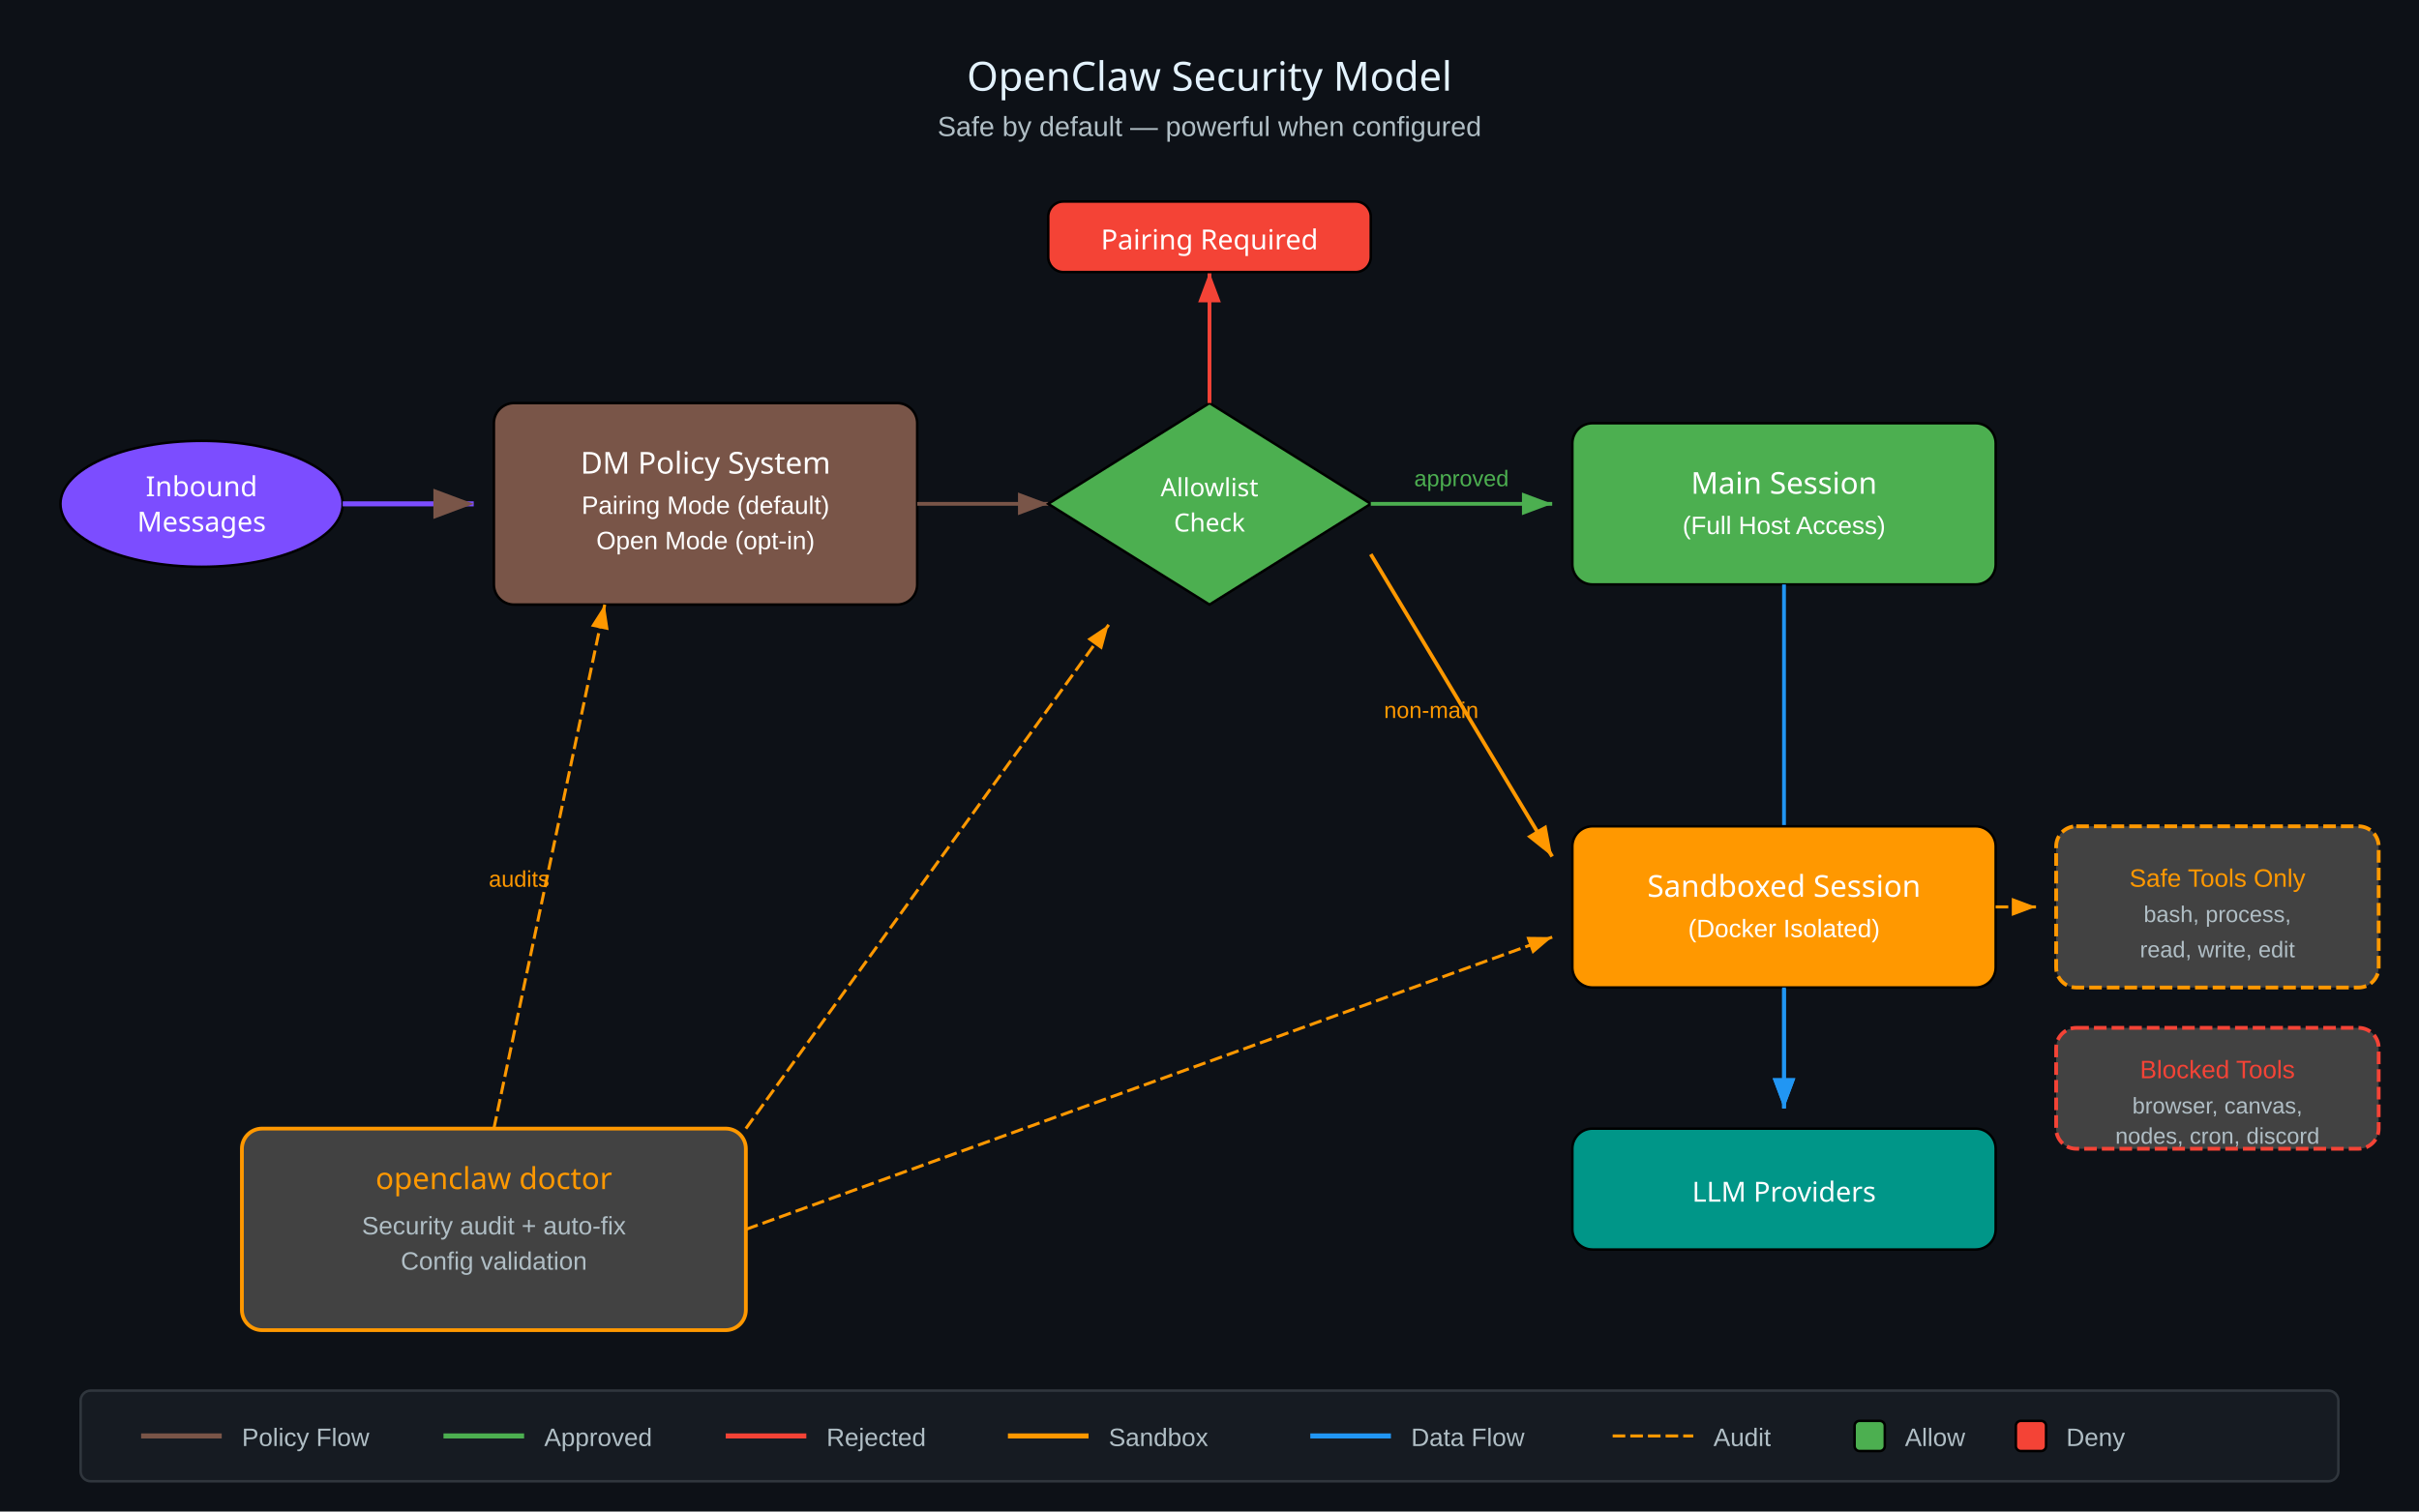
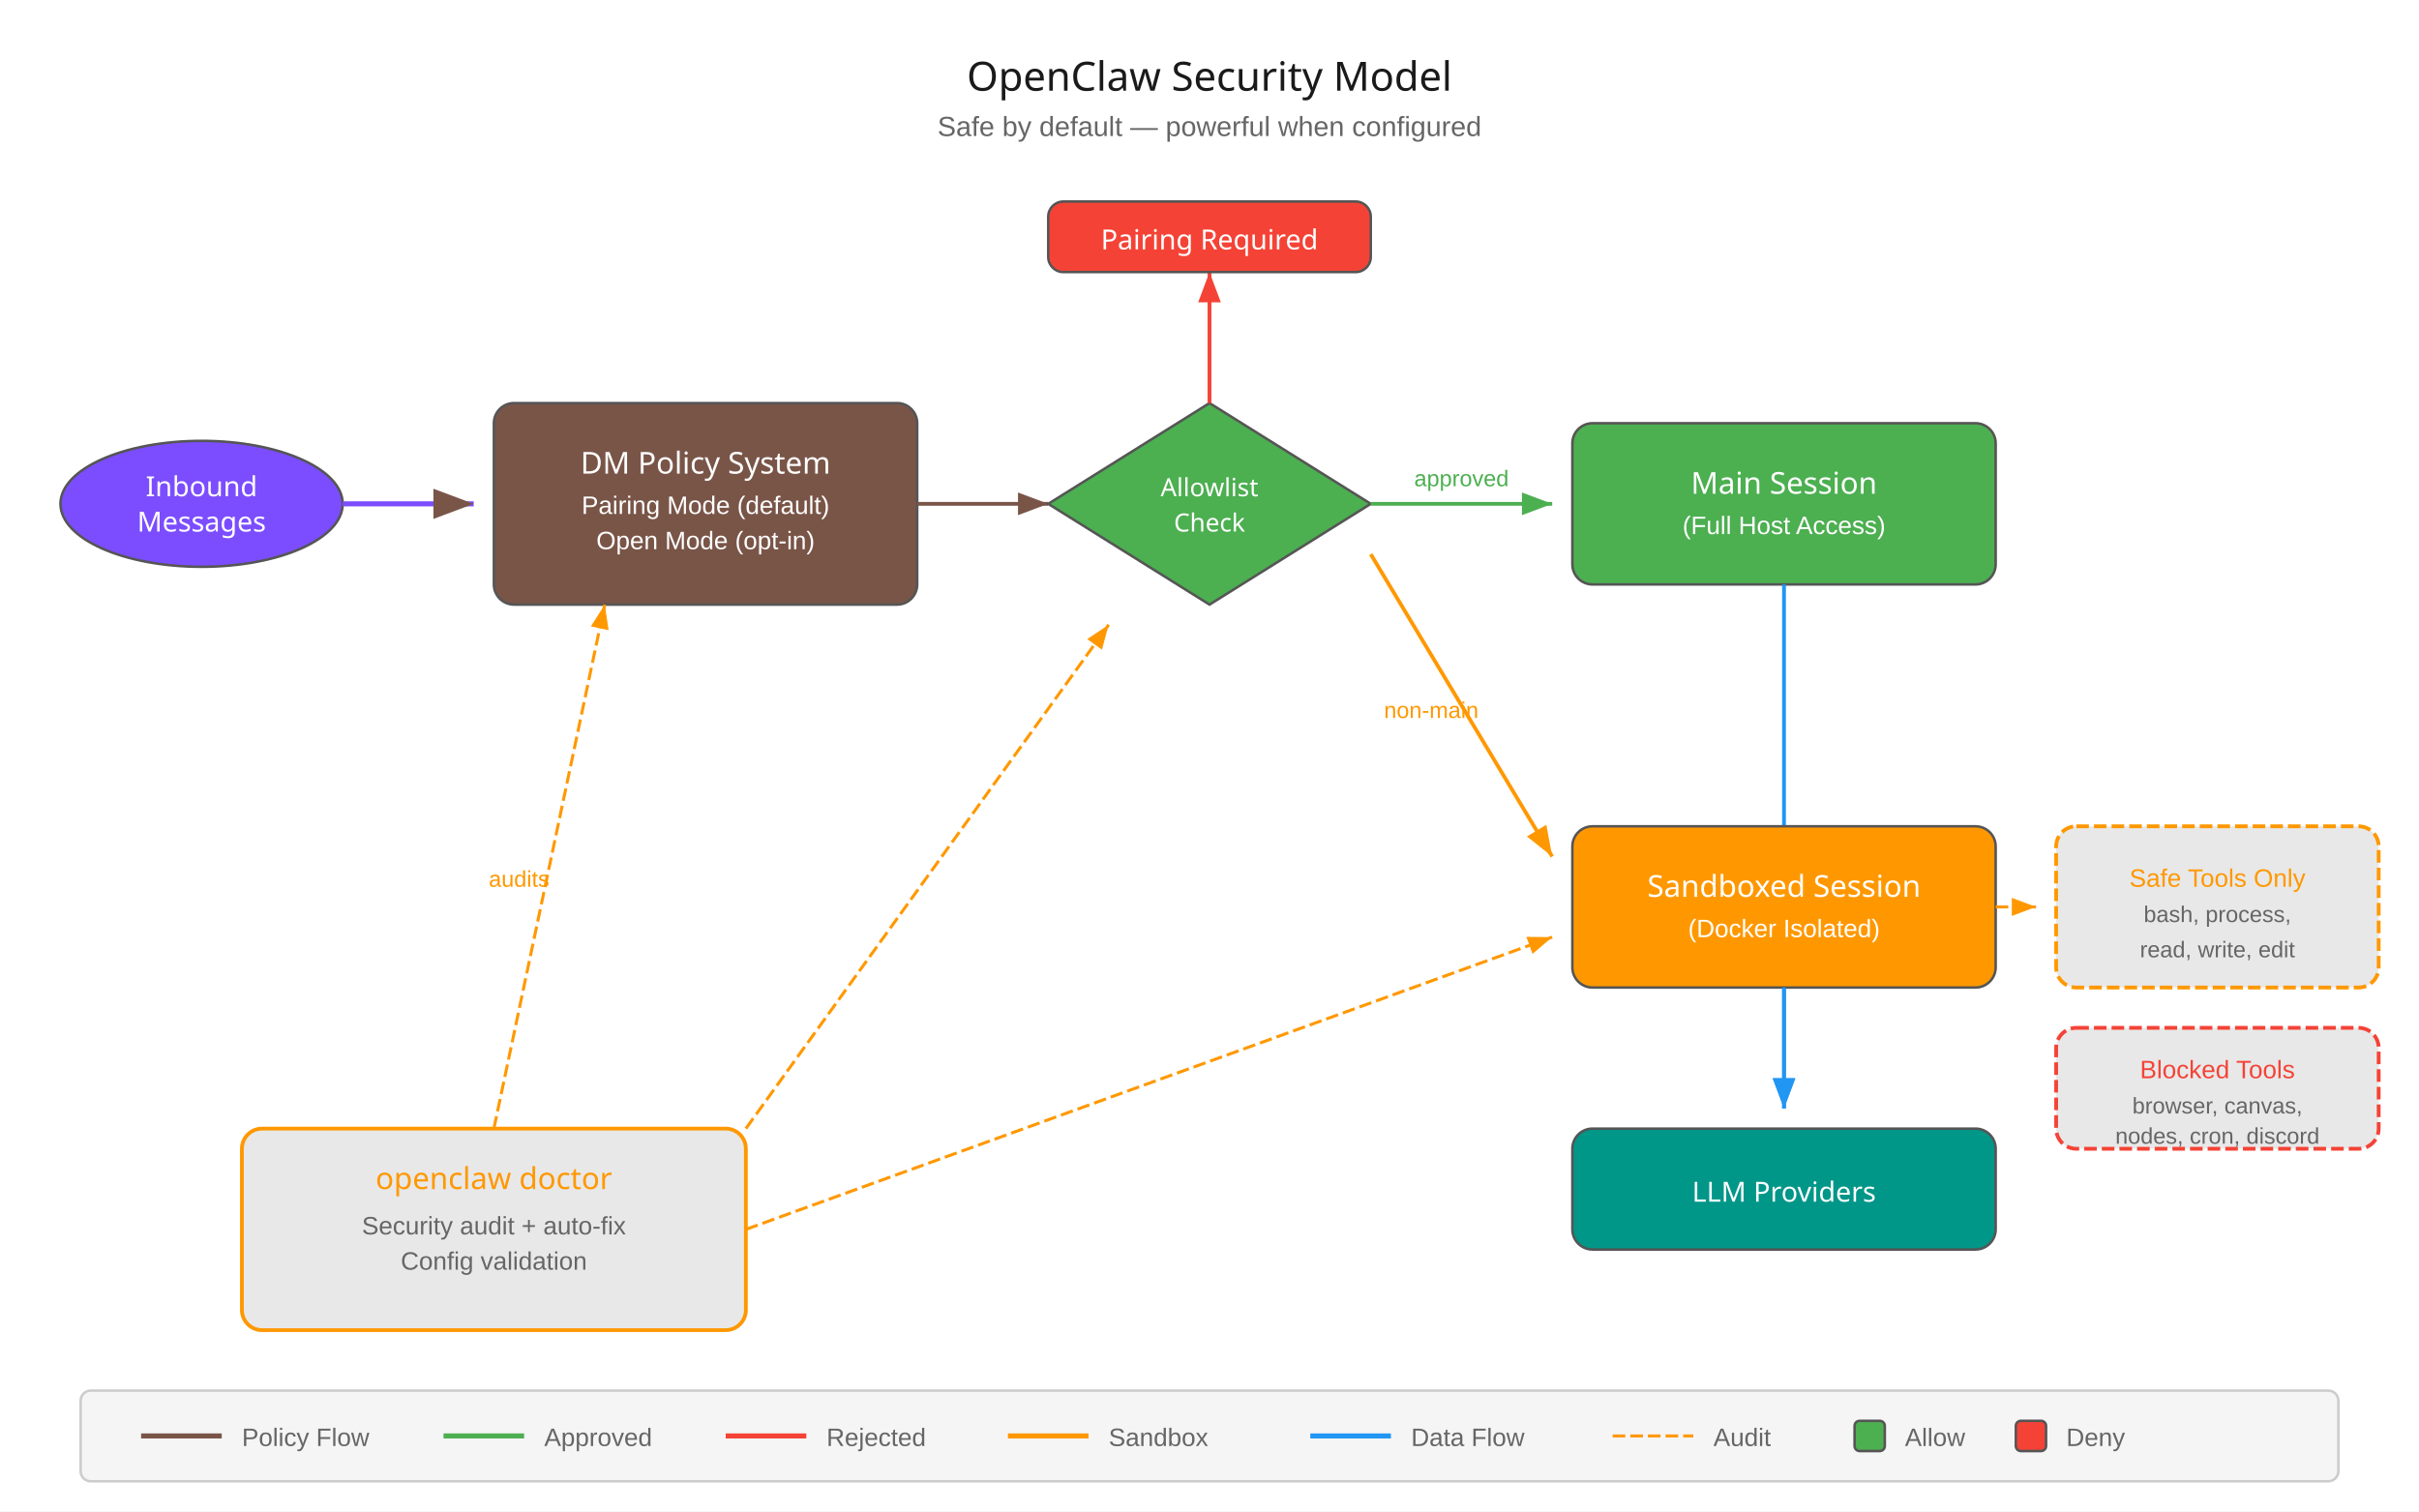
<svg xmlns="http://www.w3.org/2000/svg" width="960" height="600" viewBox="0 0 960 600">
  <defs>
    <marker id="arrow-795548" markerWidth="8" markerHeight="6" refX="8" refY="3" orient="auto">
      <polygon points="0,0 8,3 0,6" fill="#795548" />
    </marker>
    <marker id="arrow-4caf50" markerWidth="8" markerHeight="6" refX="8" refY="3" orient="auto">
      <polygon points="0,0 8,3 0,6" fill="#4caf50" />
    </marker>
    <marker id="arrow-f44336" markerWidth="8" markerHeight="6" refX="8" refY="3" orient="auto">
      <polygon points="0,0 8,3 0,6" fill="#f44336" />
    </marker>
    <marker id="arrow-2196f3" markerWidth="8" markerHeight="6" refX="8" refY="3" orient="auto">
      <polygon points="0,0 8,3 0,6" fill="#2196f3" />
    </marker>
    <marker id="arrow-ff9800" markerWidth="8" markerHeight="6" refX="8" refY="3" orient="auto">
      <polygon points="0,0 8,3 0,6" fill="#ff9800" />
    </marker>
    <marker id="arrow-9c27b0" markerWidth="8" markerHeight="6" refX="8" refY="3" orient="auto">
      <polygon points="0,0 8,3 0,6" fill="#9c27b0" />
    </marker>
    <marker id="arrow-757575" markerWidth="8" markerHeight="6" refX="8" refY="3" orient="auto">
      <polygon points="0,0 8,3 0,6" fill="#757575" />
    </marker>
  </defs>
-   <rect width="960" height="600" fill="#0d1117" />
-   <text x="480" y="36" text-anchor="middle" font-family="Arial Bold" font-size="16" fill="#e3f2fd">OpenClaw Security Model</text>
-   <text x="480" y="54" text-anchor="middle" font-family="Arial" font-size="11" fill="#b0bec5">Safe by default — powerful when configured</text>
-   <ellipse cx="80" cy="200" rx="56" ry="25" fill="#7c4dff" stroke="black" />
+   <rect width="960" height="600" fill="#ffffff" />
+   <text x="480" y="36" text-anchor="middle" font-family="Arial Bold" font-size="16" fill="#1a1a1a">OpenClaw Security Model</text>
+   <text x="480" y="54" text-anchor="middle" font-family="Arial" font-size="11" fill="#666666">Safe by default — powerful when configured</text>
+   <ellipse cx="80" cy="200" rx="56" ry="25" fill="#7c4dff" stroke="#555555" />
  <text x="80" y="197" text-anchor="middle" font-family="Arial Bold" font-size="11" fill="white">Inbound</text>
  <text x="80" y="211" text-anchor="middle" font-family="Arial Bold" font-size="11" fill="white">Messages</text>
  <line x1="136" y1="200" x2="188" y2="200" stroke="#7c4dff" stroke-width="2" marker-end="url(#arrow-795548)" />
-   <rect x="196" y="160" width="168" height="80" rx="8" fill="#795548" stroke="black" />
+   <rect x="196" y="160" width="168" height="80" rx="8" fill="#795548" stroke="#555555" />
  <text x="280" y="188" text-anchor="middle" font-family="Arial Bold" font-size="12" fill="white">DM Policy System</text>
  <text x="280" y="204" text-anchor="middle" font-family="Arial" font-size="10" fill="white">Pairing Mode (default)</text>
  <text x="280" y="218" text-anchor="middle" font-family="Arial" font-size="10" fill="white">Open Mode (opt-in)</text>
  <line x1="364" y1="200" x2="416" y2="200" stroke="#795548" stroke-width="1.5" marker-end="url(#arrow-795548)" />
-   <polygon points="480,160 544,200 480,240 416,200" fill="#4caf50" stroke="black" />
+   <polygon points="480,160 544,200 480,240 416,200" fill="#4caf50" stroke="#555555" />
  <text x="480" y="197" text-anchor="middle" font-family="Arial Bold" font-size="10" fill="white">Allowlist</text>
  <text x="480" y="211" text-anchor="middle" font-family="Arial Bold" font-size="10" fill="white">Check</text>
  <line x1="480" y1="160" x2="480" y2="108" stroke="#f44336" stroke-width="1.5" marker-end="url(#arrow-f44336)" />
-   <rect x="416" y="80" width="128" height="28" rx="6" fill="#f44336" stroke="black" />
+   <rect x="416" y="80" width="128" height="28" rx="6" fill="#f44336" stroke="#555555" />
  <text x="480" y="99" text-anchor="middle" font-family="Arial Bold" font-size="11" fill="white">Pairing Required</text>
  <line x1="544" y1="200" x2="616" y2="200" stroke="#4caf50" stroke-width="1.5" marker-end="url(#arrow-4caf50)" />
  <text x="580" y="193" text-anchor="middle" font-family="Arial" font-size="9" fill="#4caf50">approved</text>
  <line x1="544" y1="220" x2="616" y2="340" stroke="#ff9800" stroke-width="1.5" marker-end="url(#arrow-ff9800)" />
  <text x="568" y="285" text-anchor="middle" font-family="Arial" font-size="9" fill="#ff9800">non-main</text>
-   <rect x="624" y="168" width="168" height="64" rx="8" fill="#4caf50" stroke="black" />
+   <rect x="624" y="168" width="168" height="64" rx="8" fill="#4caf50" stroke="#555555" />
  <text x="708" y="196" text-anchor="middle" font-family="Arial Bold" font-size="12" fill="white">Main Session</text>
  <text x="708" y="212" text-anchor="middle" font-family="Arial" font-size="10" fill="white">(Full Host Access)</text>
  <line x1="708" y1="232" x2="708" y2="440" stroke="#2196f3" stroke-width="1.5" marker-end="url(#arrow-2196f3)" />
-   <rect x="624" y="328" width="168" height="64" rx="8" fill="#ff9800" stroke="black" />
+   <rect x="624" y="328" width="168" height="64" rx="8" fill="#ff9800" stroke="#555555" />
  <text x="708" y="356" text-anchor="middle" font-family="Arial Bold" font-size="12" fill="white">Sandboxed Session</text>
  <text x="708" y="372" text-anchor="middle" font-family="Arial" font-size="10" fill="white">(Docker Isolated)</text>
  <line x1="708" y1="392" x2="708" y2="440" stroke="#2196f3" stroke-width="1.5" marker-end="url(#arrow-2196f3)" />
-   <rect x="624" y="448" width="168" height="48" rx="8" fill="#009688" stroke="black" />
+   <rect x="624" y="448" width="168" height="48" rx="8" fill="#009688" stroke="#555555" />
  <text x="708" y="477" text-anchor="middle" font-family="Arial Bold" font-size="11" fill="white">LLM Providers</text>
-   <rect x="816" y="328" width="128" height="64" rx="8" fill="#424242" stroke="#ff9800" stroke-width="1.5" stroke-dasharray="5,2" />
+   <rect x="816" y="328" width="128" height="64" rx="8" fill="#e8e8e8" stroke="#ff9800" stroke-width="1.5" stroke-dasharray="5,2" />
  <text x="880" y="352" text-anchor="middle" font-family="Arial" font-size="10" fill="#ff9800">Safe Tools Only</text>
-   <text x="880" y="366" text-anchor="middle" font-family="Arial" font-size="9" fill="#b0bec5">bash, process,</text>
-   <text x="880" y="380" text-anchor="middle" font-family="Arial" font-size="9" fill="#b0bec5">read, write, edit</text>
+   <text x="880" y="366" text-anchor="middle" font-family="Arial" font-size="9" fill="#666666">bash, process,</text>
+   <text x="880" y="380" text-anchor="middle" font-family="Arial" font-size="9" fill="#666666">read, write, edit</text>
  <line x1="792" y1="360" x2="808" y2="360" stroke="#ff9800" stroke-width="1.2" stroke-dasharray="5,2" marker-end="url(#arrow-ff9800)" />
-   <rect x="816" y="408" width="128" height="48" rx="8" fill="#424242" stroke="#f44336" stroke-width="1.5" stroke-dasharray="5,2" />
+   <rect x="816" y="408" width="128" height="48" rx="8" fill="#e8e8e8" stroke="#f44336" stroke-width="1.5" stroke-dasharray="5,2" />
  <text x="880" y="428" text-anchor="middle" font-family="Arial" font-size="10" fill="#f44336">Blocked Tools</text>
-   <text x="880" y="442" text-anchor="middle" font-family="Arial" font-size="9" fill="#b0bec5">browser, canvas,</text>
-   <text x="880" y="454" text-anchor="middle" font-family="Arial" font-size="9" fill="#b0bec5">nodes, cron, discord</text>
-   <rect x="96" y="448" width="200" height="80" rx="8" fill="#424242" stroke="#ff9800" stroke-width="1.5" />
+   <text x="880" y="442" text-anchor="middle" font-family="Arial" font-size="9" fill="#666666">browser, canvas,</text>
+   <text x="880" y="454" text-anchor="middle" font-family="Arial" font-size="9" fill="#666666">nodes, cron, discord</text>
+   <rect x="96" y="448" width="200" height="80" rx="8" fill="#e8e8e8" stroke="#ff9800" stroke-width="1.5" />
  <text x="196" y="472" text-anchor="middle" font-family="Arial Bold" font-size="12" fill="#ff9800">openclaw doctor</text>
-   <text x="196" y="490" text-anchor="middle" font-family="Arial" font-size="10" fill="#b0bec5">Security audit + auto-fix</text>
-   <text x="196" y="504" text-anchor="middle" font-family="Arial" font-size="10" fill="#b0bec5">Config validation</text>
+   <text x="196" y="490" text-anchor="middle" font-family="Arial" font-size="10" fill="#666666">Security audit + auto-fix</text>
+   <text x="196" y="504" text-anchor="middle" font-family="Arial" font-size="10" fill="#666666">Config validation</text>
  <line x1="196" y1="448" x2="240" y2="240" stroke="#ff9800" stroke-width="1.2" stroke-dasharray="5,2" marker-end="url(#arrow-ff9800)" />
  <text x="206" y="352" text-anchor="middle" font-family="Arial" font-size="9" fill="#ff9800">audits</text>
  <line x1="296" y1="448" x2="440" y2="248" stroke="#ff9800" stroke-width="1.2" stroke-dasharray="5,2" marker-end="url(#arrow-ff9800)" />
  <line x1="296" y1="488" x2="616" y2="372" stroke="#ff9800" stroke-width="1.2" stroke-dasharray="5,2" marker-end="url(#arrow-ff9800)" />
-   <rect x="32" y="552" width="896" height="36" rx="4" fill="#161b22" stroke="#30363d" />
+   <rect x="32" y="552" width="896" height="36" rx="4" fill="#f5f5f5" stroke="#cccccc" />
  <line x1="56" y1="570" x2="88" y2="570" stroke="#795548" stroke-width="2" />
-   <text x="96" y="574" font-family="Arial" font-size="10" fill="#b0bec5">Policy Flow</text>
+   <text x="96" y="574" font-family="Arial" font-size="10" fill="#666666">Policy Flow</text>
  <line x1="176" y1="570" x2="208" y2="570" stroke="#4caf50" stroke-width="2" />
-   <text x="216" y="574" font-family="Arial" font-size="10" fill="#b0bec5">Approved</text>
+   <text x="216" y="574" font-family="Arial" font-size="10" fill="#666666">Approved</text>
  <line x1="288" y1="570" x2="320" y2="570" stroke="#f44336" stroke-width="2" />
-   <text x="328" y="574" font-family="Arial" font-size="10" fill="#b0bec5">Rejected</text>
+   <text x="328" y="574" font-family="Arial" font-size="10" fill="#666666">Rejected</text>
  <line x1="400" y1="570" x2="432" y2="570" stroke="#ff9800" stroke-width="2" />
-   <text x="440" y="574" font-family="Arial" font-size="10" fill="#b0bec5">Sandbox</text>
+   <text x="440" y="574" font-family="Arial" font-size="10" fill="#666666">Sandbox</text>
  <line x1="520" y1="570" x2="552" y2="570" stroke="#2196f3" stroke-width="2" />
-   <text x="560" y="574" font-family="Arial" font-size="10" fill="#b0bec5">Data Flow</text>
+   <text x="560" y="574" font-family="Arial" font-size="10" fill="#666666">Data Flow</text>
  <line x1="640" y1="570" x2="672" y2="570" stroke="#ff9800" stroke-width="1.2" stroke-dasharray="5,2" />
-   <text x="680" y="574" font-family="Arial" font-size="10" fill="#b0bec5">Audit</text>
-   <rect x="736" y="564" width="12" height="12" rx="2" fill="#4caf50" stroke="black" />
-   <text x="756" y="574" font-family="Arial" font-size="10" fill="#b0bec5">Allow</text>
-   <rect x="800" y="564" width="12" height="12" rx="2" fill="#f44336" stroke="black" />
-   <text x="820" y="574" font-family="Arial" font-size="10" fill="#b0bec5">Deny</text>
+   <text x="680" y="574" font-family="Arial" font-size="10" fill="#666666">Audit</text>
+   <rect x="736" y="564" width="12" height="12" rx="2" fill="#4caf50" stroke="#555555" />
+   <text x="756" y="574" font-family="Arial" font-size="10" fill="#666666">Allow</text>
+   <rect x="800" y="564" width="12" height="12" rx="2" fill="#f44336" stroke="#555555" />
+   <text x="820" y="574" font-family="Arial" font-size="10" fill="#666666">Deny</text>
</svg>
